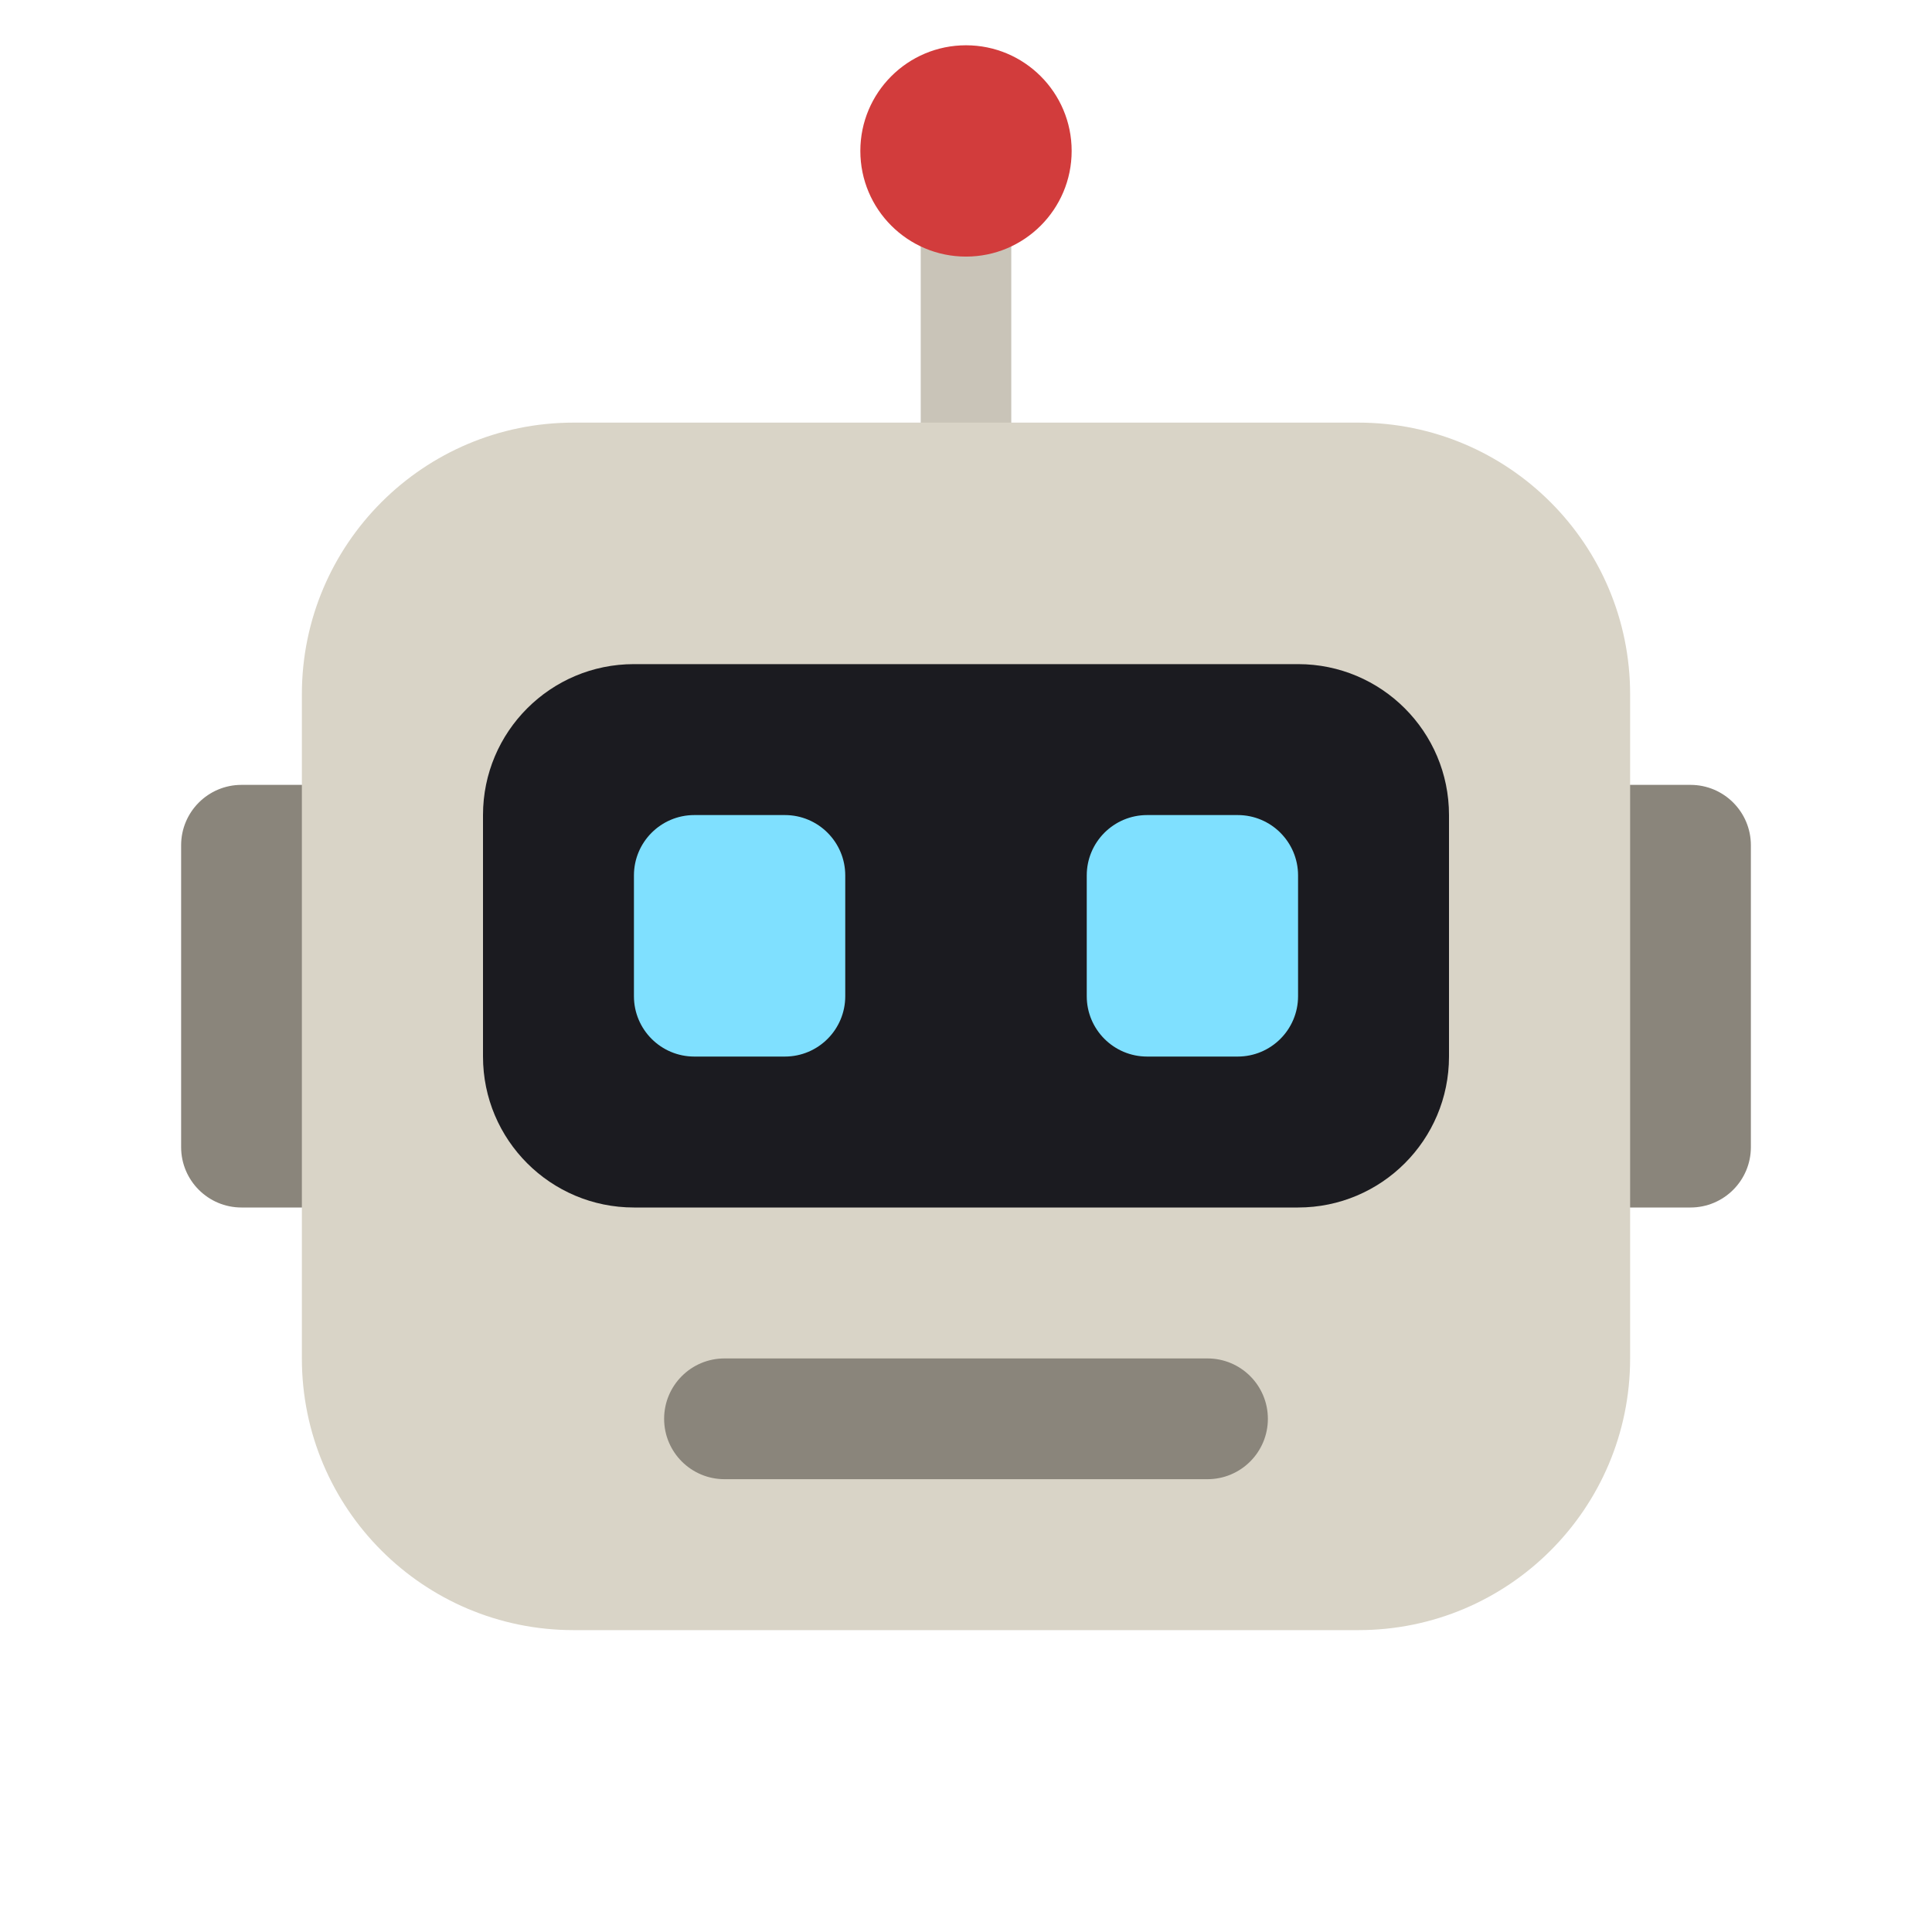
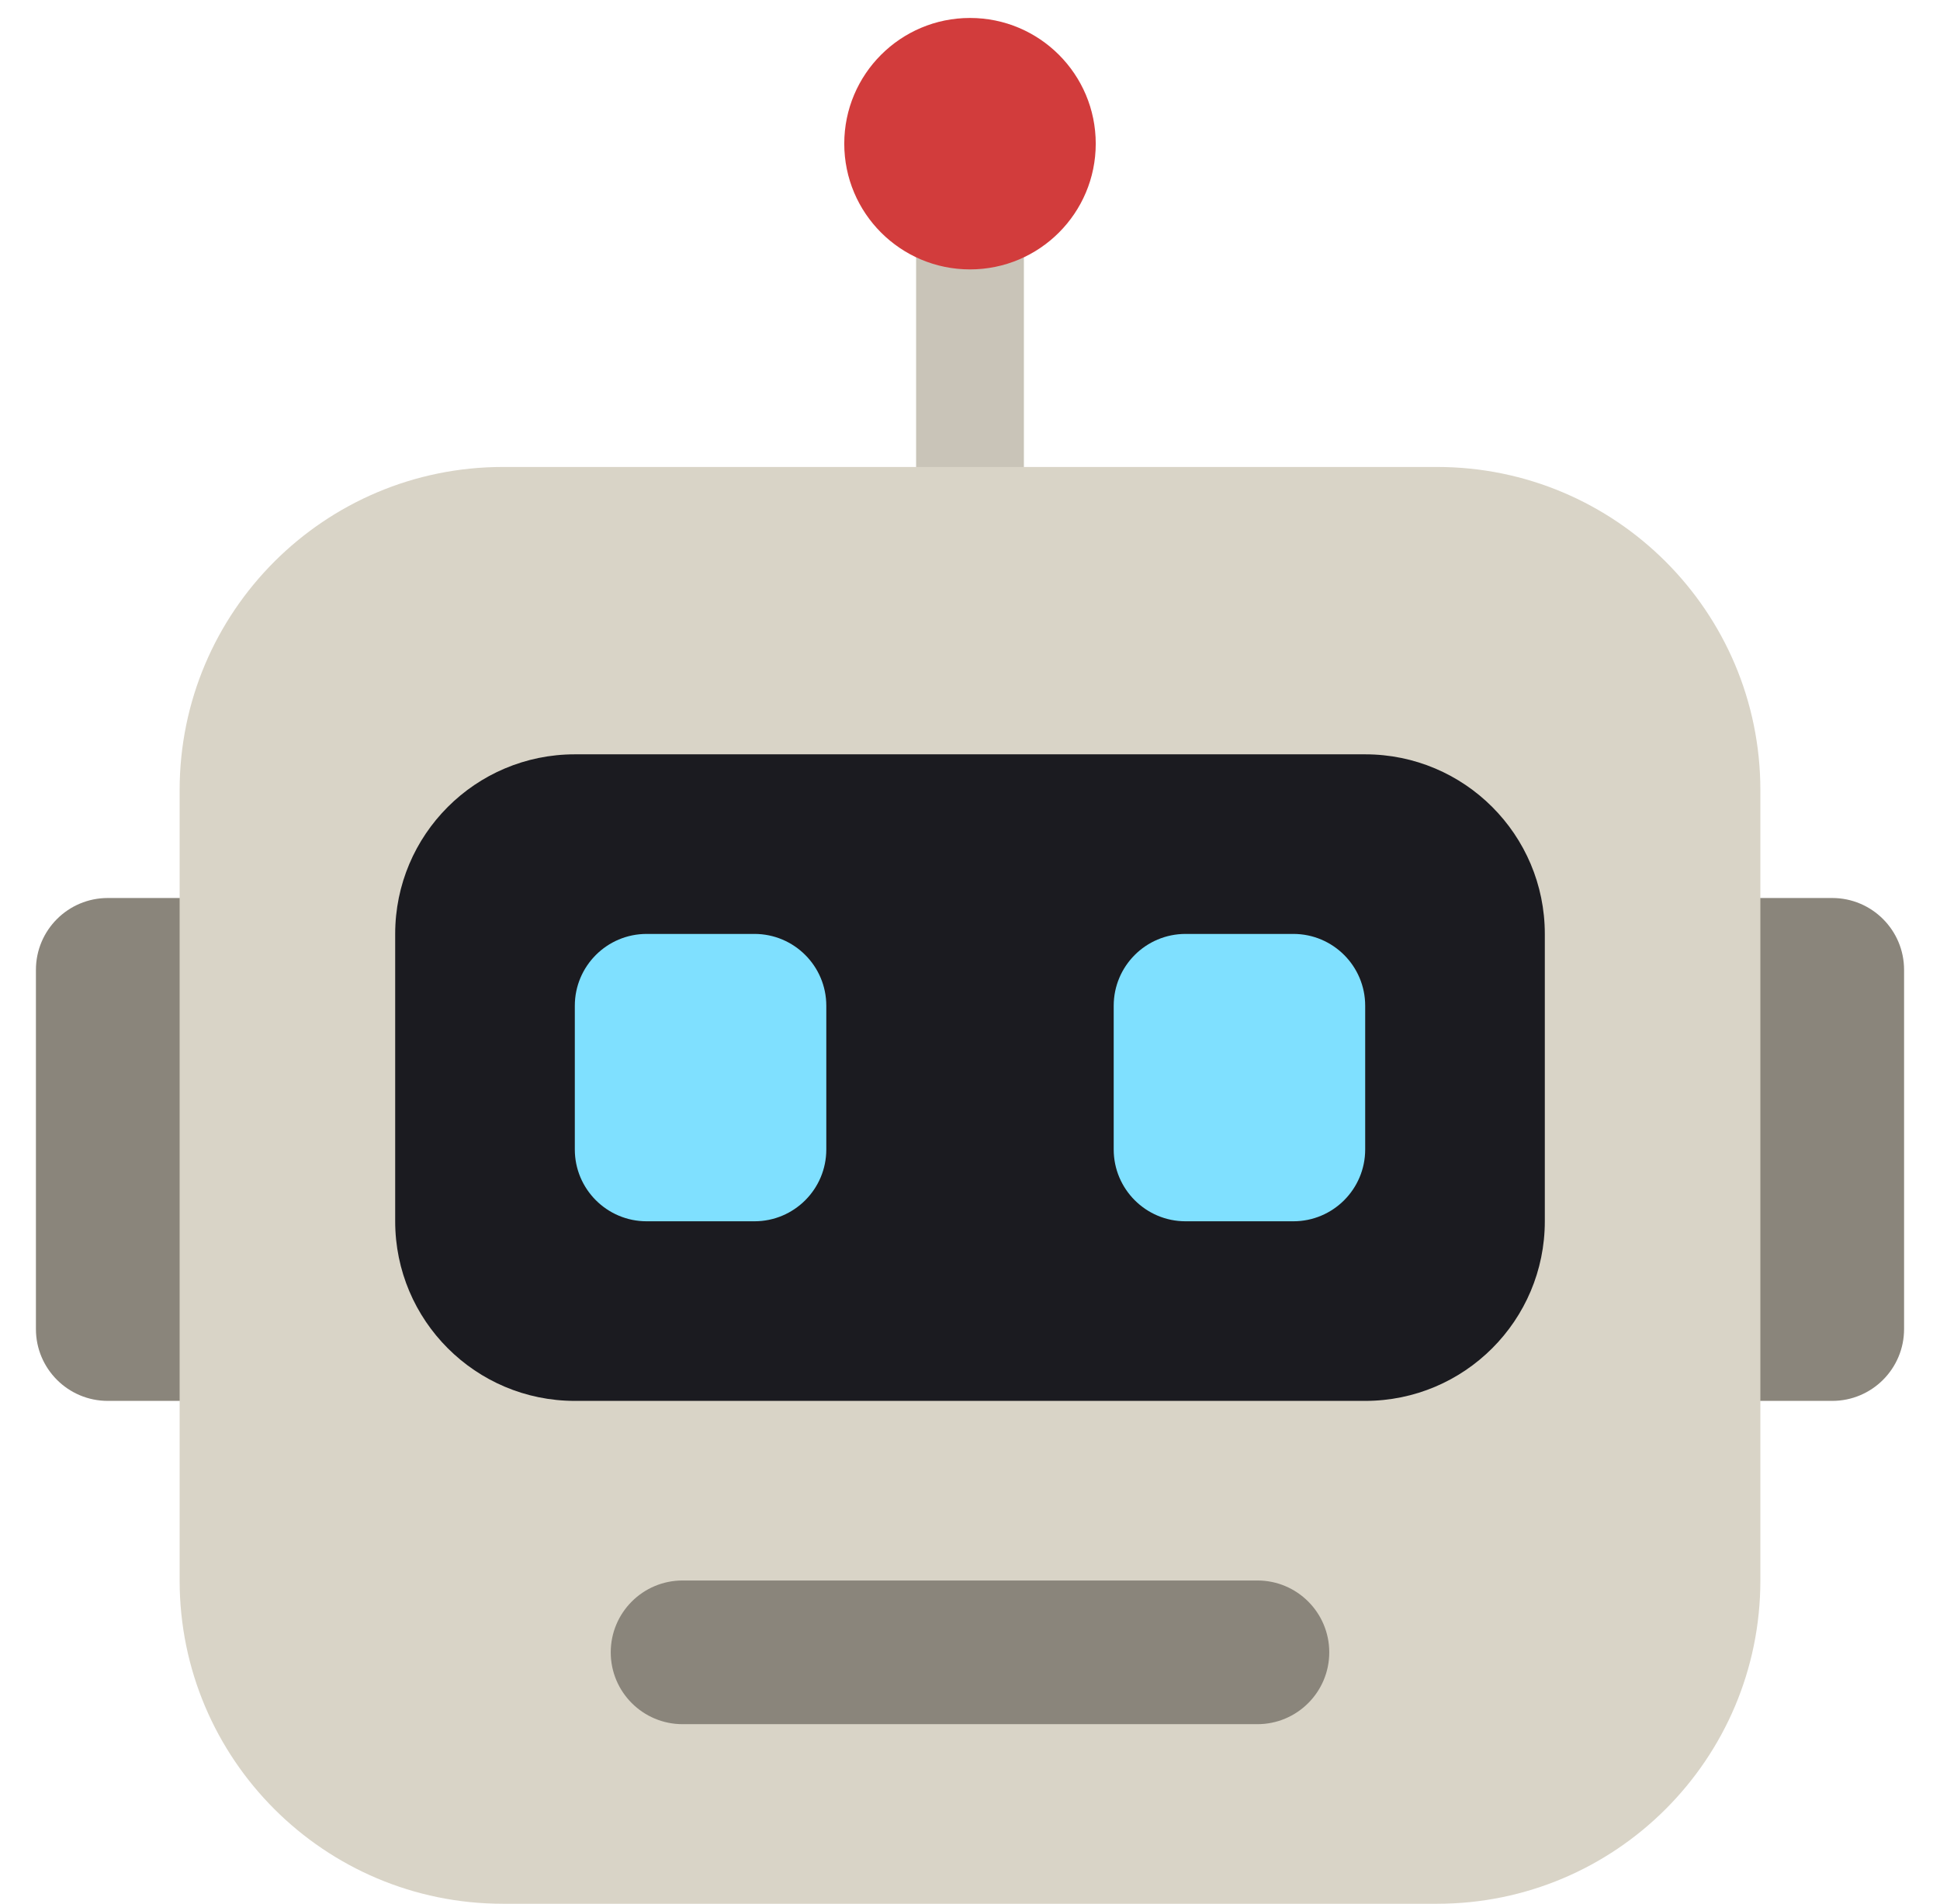
- <svg xmlns="http://www.w3.org/2000/svg" viewBox="0 0 64 64">
+ <svg xmlns="http://www.w3.org/2000/svg" viewBox="5 1 54 53">
  <line x1="32" y1="6" x2="32" y2="14" stroke="#c9c4b8" stroke-width="3" stroke-linecap="round" />
  <circle cx="32" cy="5" r="3.5" fill="#d23c3c" />
  <rect x="6" y="26" width="6" height="14" rx="2" fill="#8a857b" />
  <rect x="52" y="26" width="6" height="14" rx="2" fill="#8a857b" />
  <rect x="10" y="14" width="44" height="40" rx="9" fill="#d9d4c7" />
  <rect x="16" y="22" width="32" height="18" rx="5" fill="#1b1b20" />
  <rect x="21" y="27" width="7" height="8" rx="2" fill="#7fe0ff" />
  <rect x="36" y="27" width="7" height="8" rx="2" fill="#7fe0ff" />
  <rect x="22" y="45" width="20" height="4" rx="2" fill="#8a857b" />
</svg>
